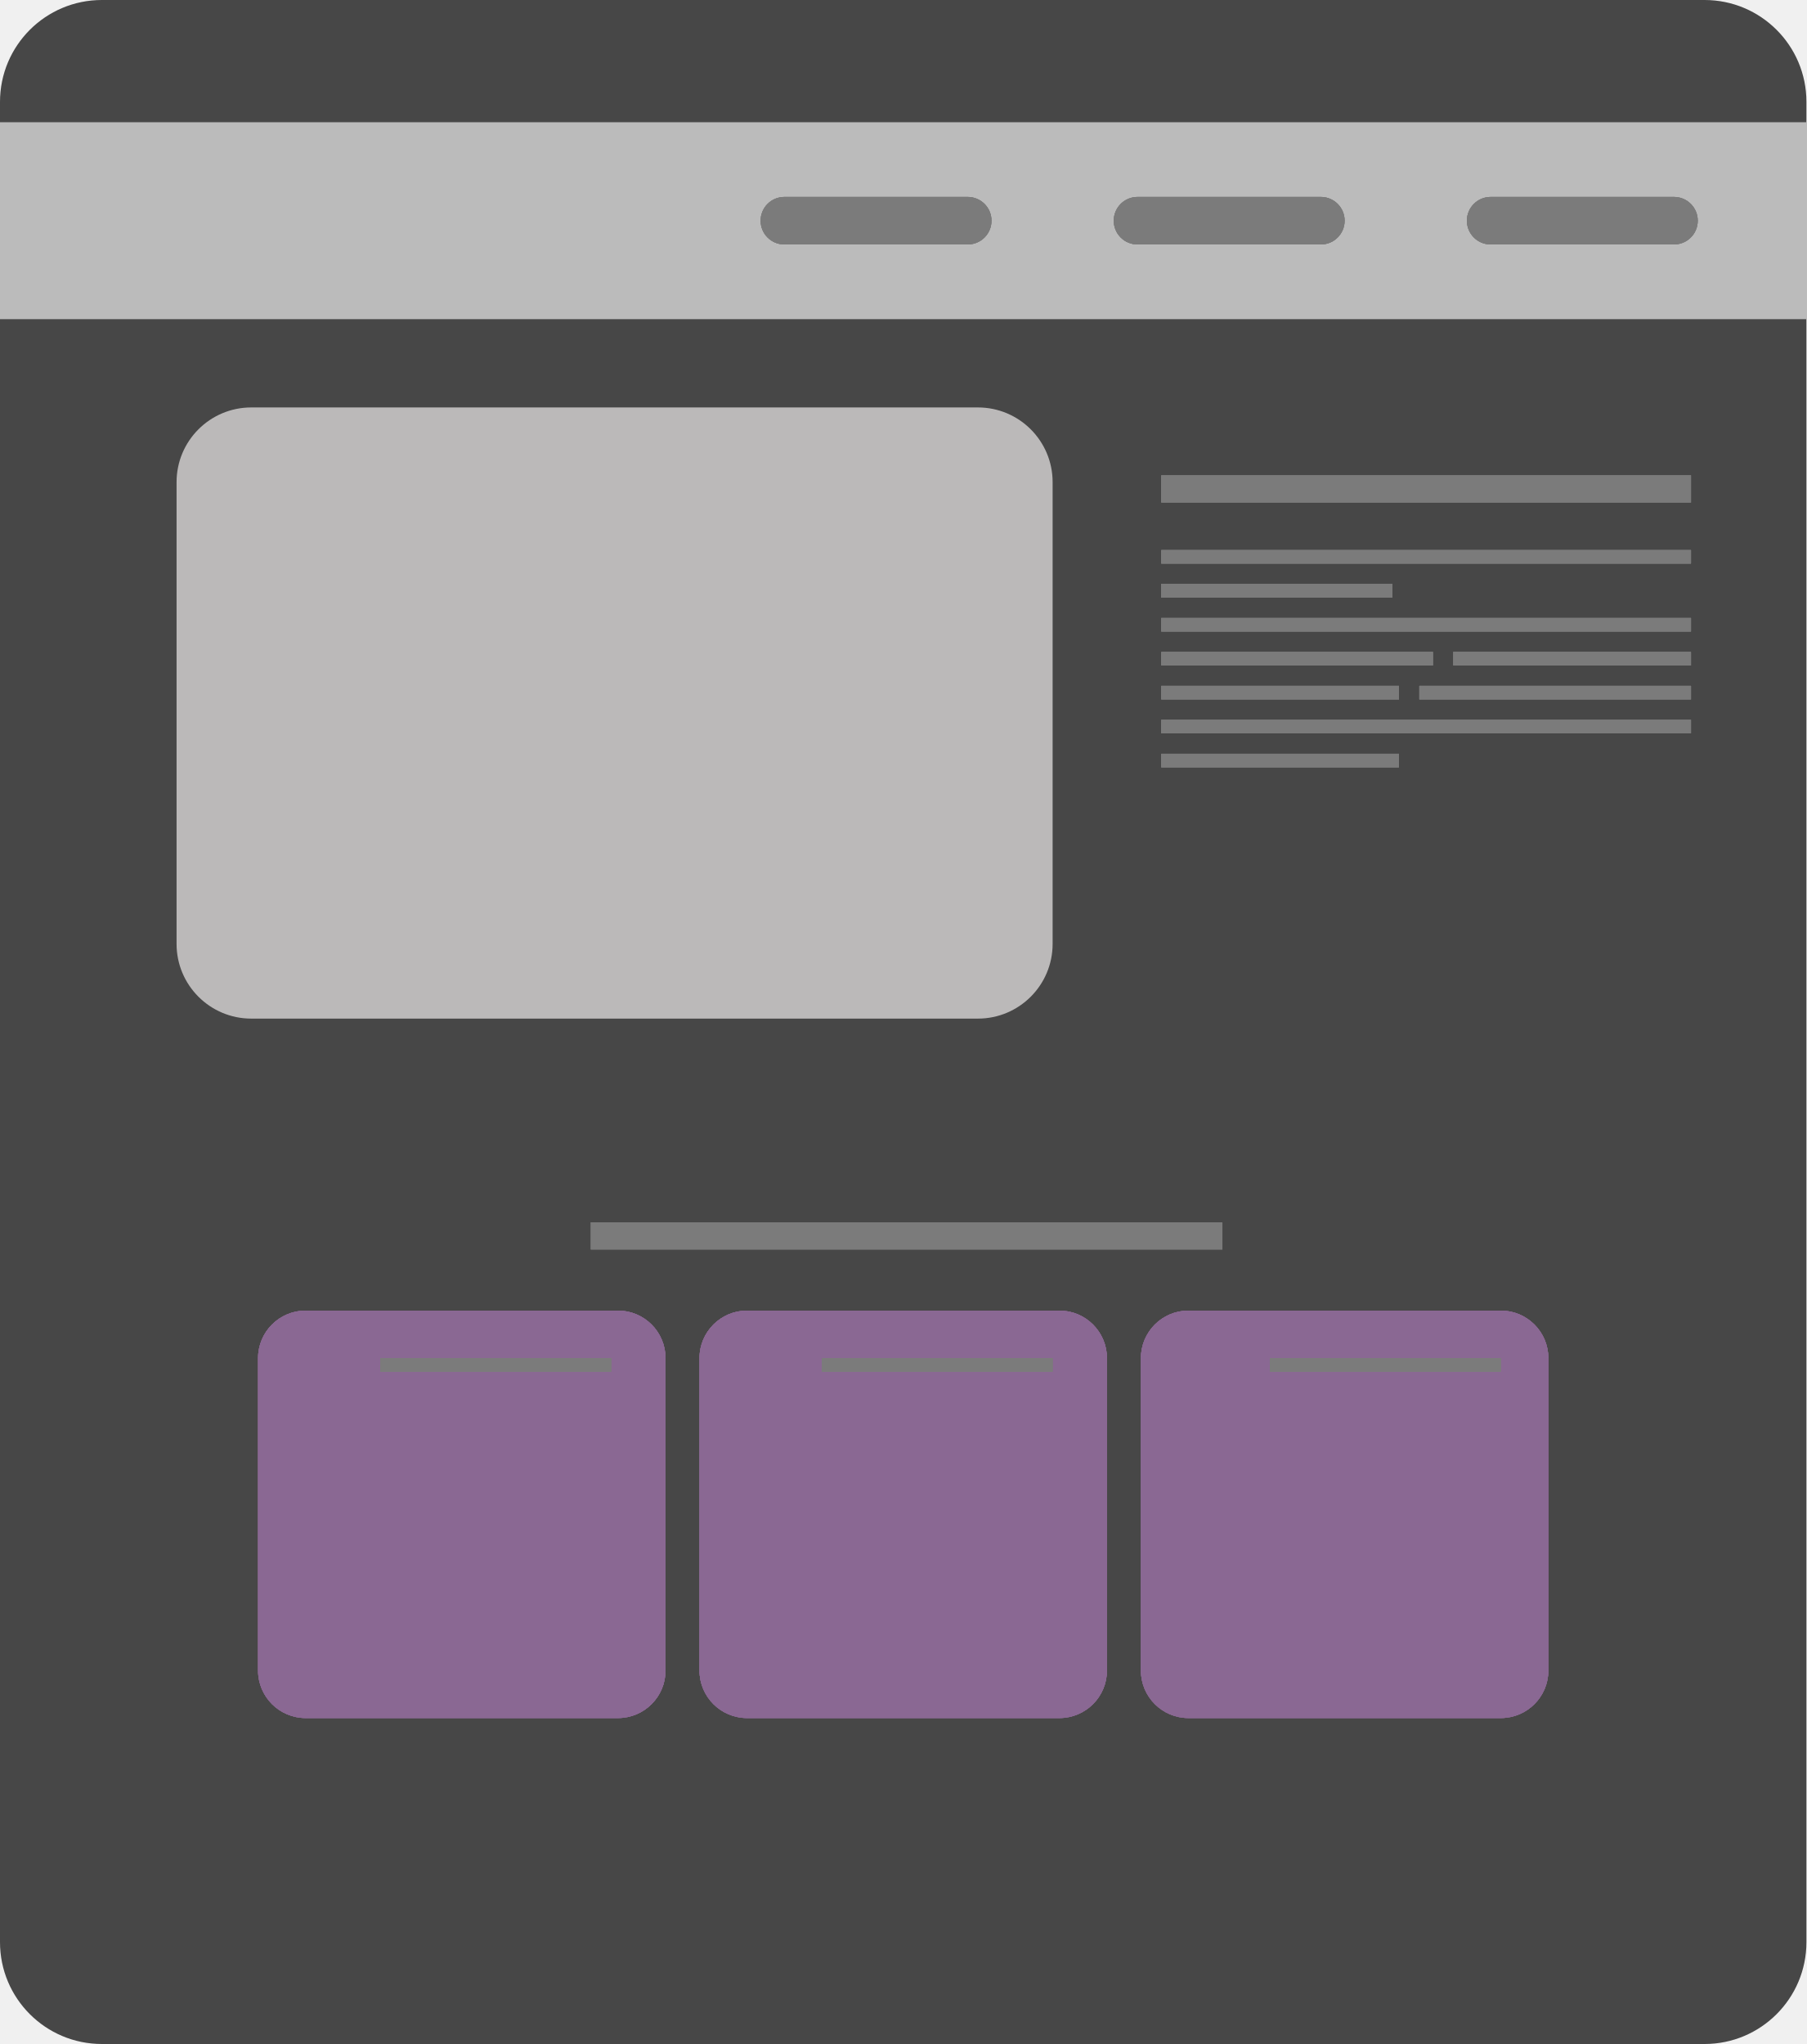
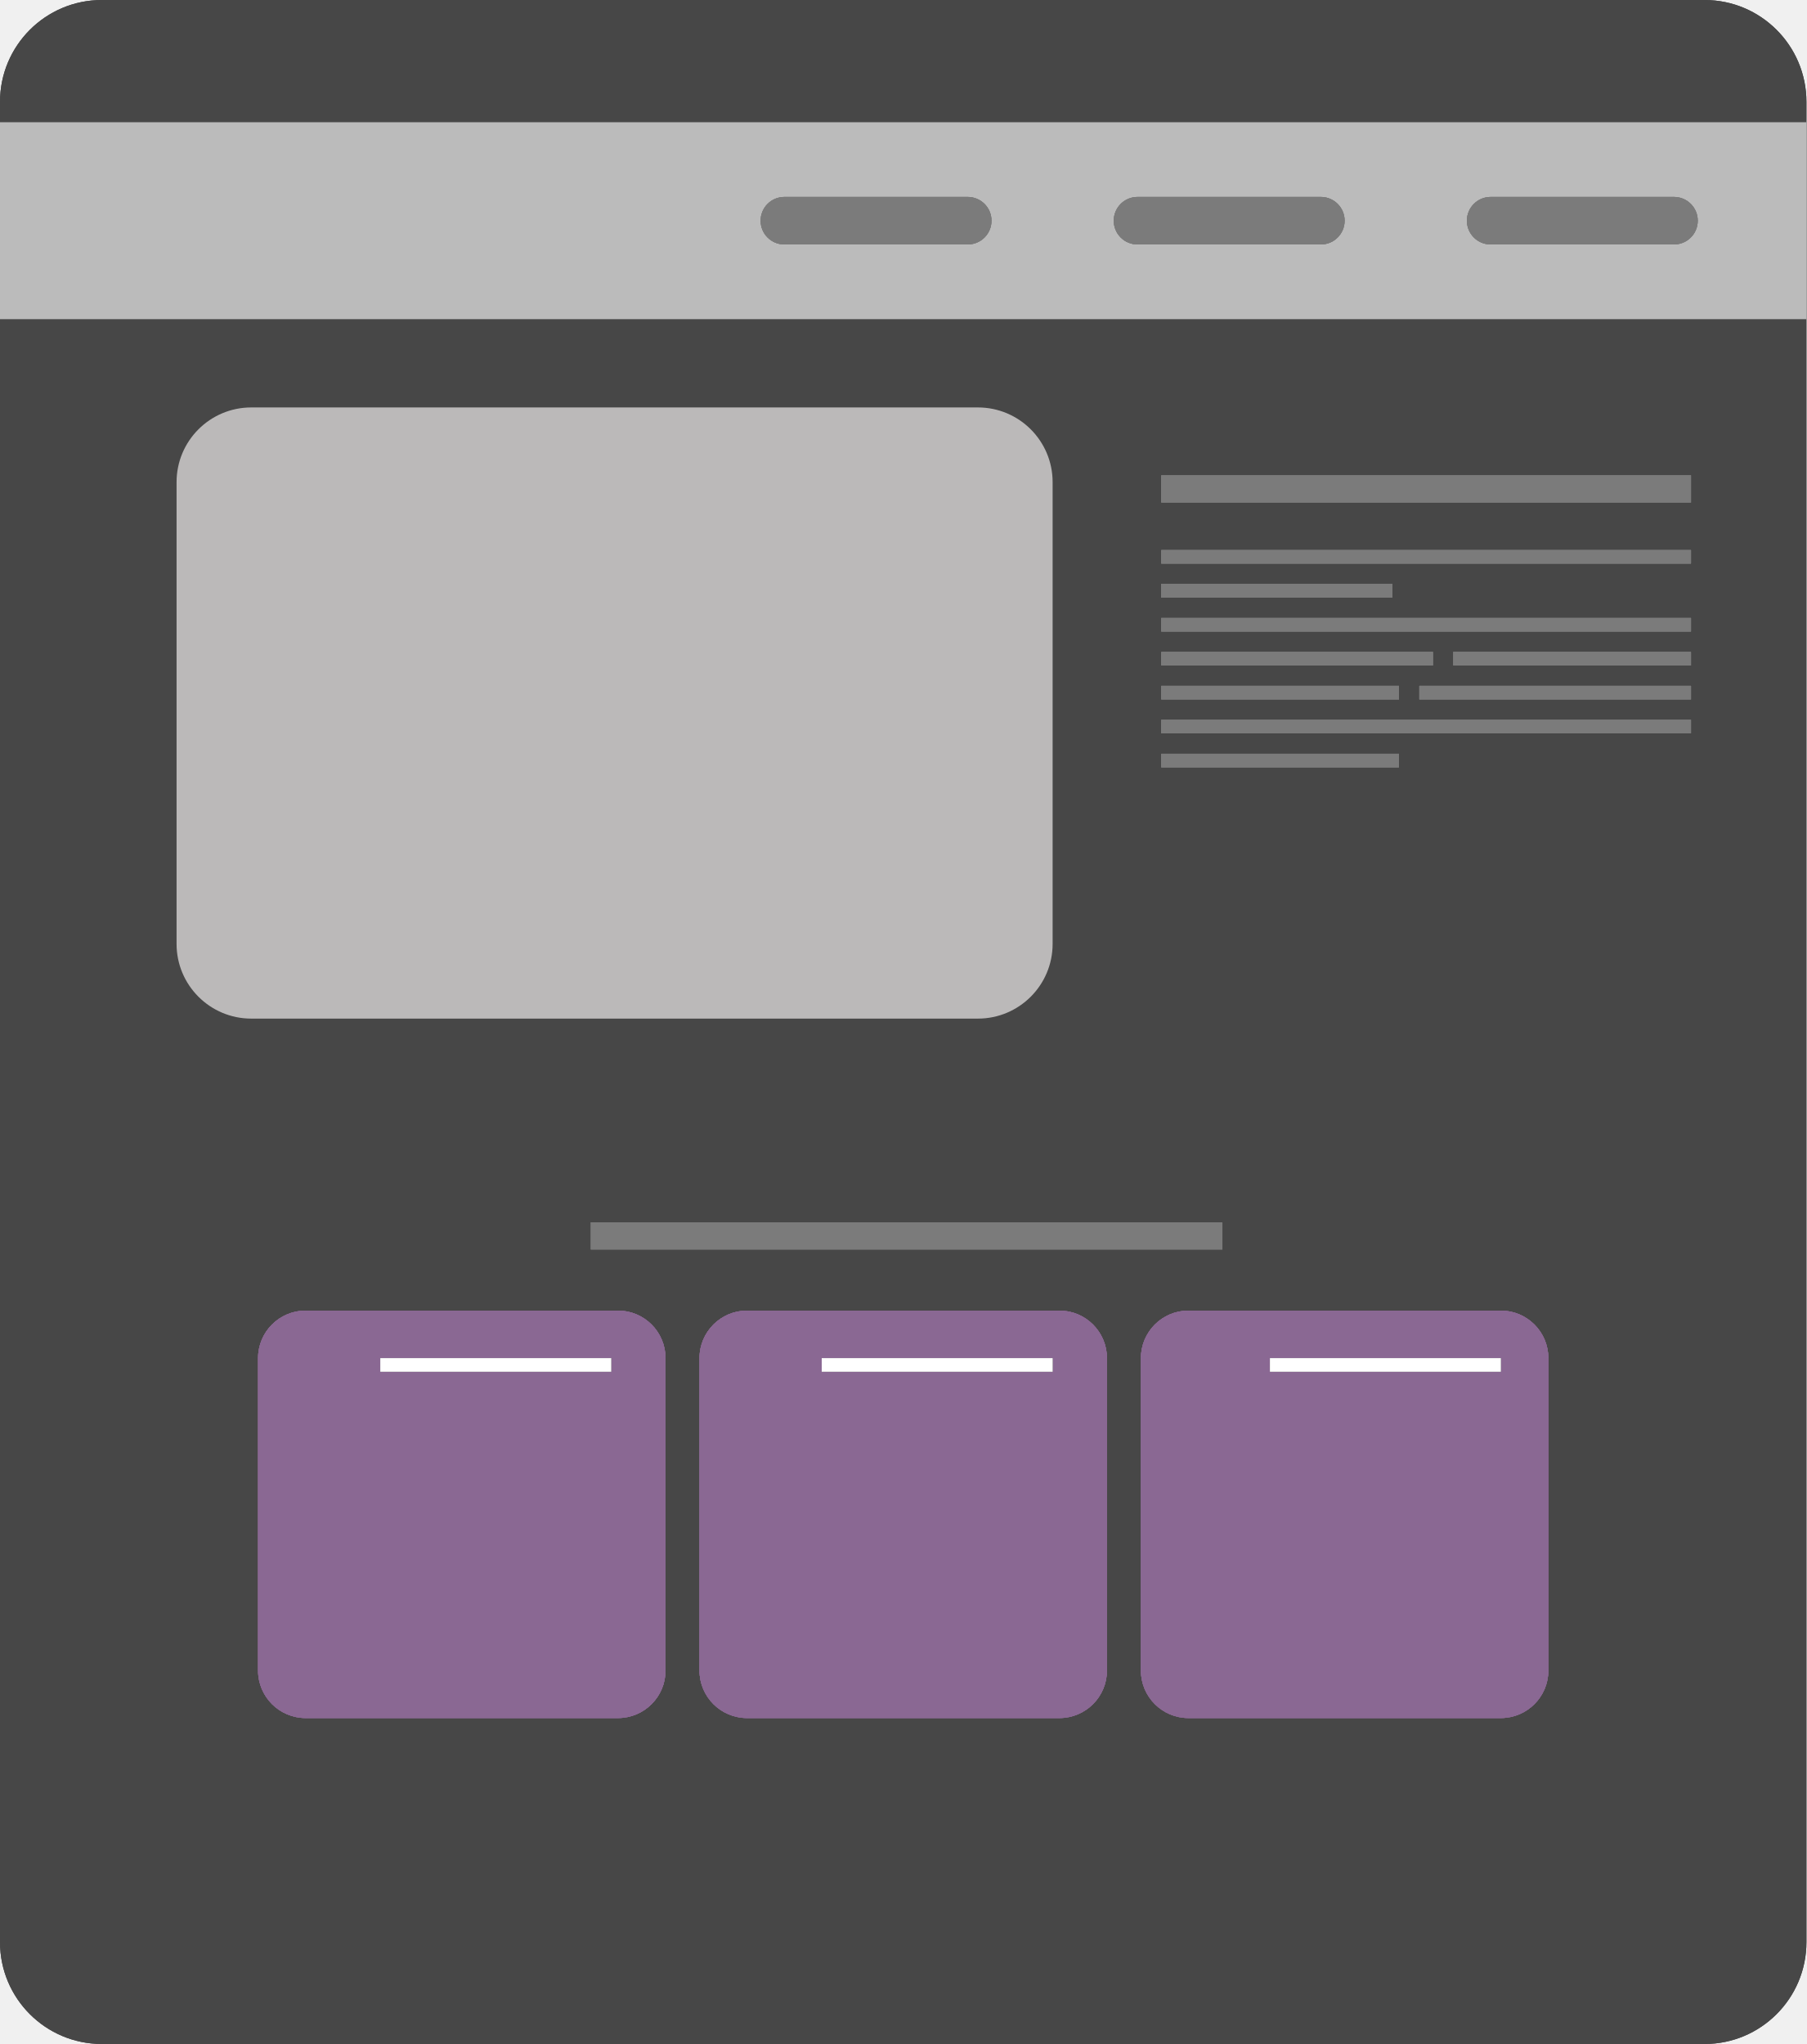
<svg xmlns="http://www.w3.org/2000/svg" width="266" height="301" viewBox="0 0 266 301" fill="none">
+   <rect width="266" height="301" rx="15" fill="#474747" />
  <rect width="266" height="301" rx="15" fill="#474747" />
  <rect y="18" width="266" height="29" fill="#BBBBBB" />
  <rect x="26" y="60" width="129" height="90" rx="11" fill="#BBB9B9" />
  <rect x="38" y="193" width="60" height="60" rx="7" fill="#8A6893" />
  <rect x="38" y="193" width="60" height="60" rx="7" fill="#8A6893" />
  <rect x="38" y="193" width="60" height="60" rx="7" fill="#8A6893" />
  <rect x="38" y="193" width="60" height="60" rx="7" fill="#8A6893" />
  <rect x="103" y="193" width="60" height="60" rx="7" fill="#8A6893" />
  <rect x="103" y="193" width="60" height="60" rx="7" fill="#8A6893" />
  <rect x="103" y="193" width="60" height="60" rx="7" fill="#8A6893" />
  <rect x="103" y="193" width="60" height="60" rx="7" fill="#8A6893" />
  <rect x="168" y="193" width="60" height="60" rx="7" fill="#8A6893" />
  <rect x="168" y="193" width="60" height="60" rx="7" fill="#8A6893" />
  <rect x="168" y="193" width="60" height="60" rx="7" fill="#8A6893" />
  <rect x="168" y="193" width="60" height="60" rx="7" fill="#8A6893" />
  <rect x="171" y="81" width="78" height="2" fill="#7B7B7B" />
  <rect x="171" y="81" width="78" height="2" fill="#7B7B7B" />
  <rect x="171" y="81" width="78" height="2" fill="#7B7B7B" />
  <rect x="171" y="70" width="78" height="4" fill="#7B7B7B" />
  <rect x="171" y="70" width="78" height="4" fill="#7B7B7B" />
  <rect x="171" y="70" width="78" height="4" fill="#7B7B7B" />
  <rect x="171" y="91" width="78" height="2" fill="#7B7B7B" />
  <rect x="171" y="91" width="78" height="2" fill="#7B7B7B" />
  <rect x="171" y="91" width="78" height="2" fill="#7B7B7B" />
  <rect x="171" y="106" width="78" height="2" fill="#7B7B7B" />
  <rect x="171" y="106" width="78" height="2" fill="#7B7B7B" />
  <rect x="171" y="106" width="78" height="2" fill="#7B7B7B" />
  <rect x="171" y="86" width="34" height="2" fill="#7B7B7B" />
  <rect x="171" y="86" width="34" height="2" fill="#7B7B7B" />
  <rect x="171" y="86" width="34" height="2" fill="#7B7B7B" />
  <rect x="171" y="86" width="34" height="2" fill="#7B7B7B" />
  <rect x="171" y="86" width="34" height="2" fill="#7B7B7B" />
  <rect x="171" y="86" width="34" height="2" fill="#7B7B7B" />
  <rect x="216" y="29" width="34" height="7" rx="3.5" fill="#7B7B7B" />
  <rect x="216" y="29" width="34" height="7" rx="3.5" fill="#7B7B7B" />
  <rect x="216" y="29" width="34" height="7" rx="3.5" fill="#7B7B7B" />
  <rect x="164" y="29" width="34" height="7" rx="3.5" fill="#7B7B7B" />
  <rect x="164" y="29" width="34" height="7" rx="3.5" fill="#7B7B7B" />
  <rect x="164" y="29" width="34" height="7" rx="3.5" fill="#7B7B7B" />
  <rect x="112" y="29" width="34" height="7" rx="3.5" fill="#7B7B7B" />
  <rect x="112" y="29" width="34" height="7" rx="3.5" fill="#7B7B7B" />
  <rect x="112" y="29" width="34" height="7" rx="3.5" fill="#7B7B7B" />
  <rect x="214" y="96" width="35" height="2" fill="#7B7B7B" />
  <rect x="214" y="96" width="35" height="2" fill="#7B7B7B" />
  <rect x="214" y="96" width="35" height="2" fill="#7B7B7B" />
  <rect x="171" y="96" width="40" height="2" fill="#7B7B7B" />
  <rect x="171" y="96" width="40" height="2" fill="#7B7B7B" />
  <rect x="171" y="96" width="40" height="2" fill="#7B7B7B" />
  <rect x="209" y="101" width="40" height="2" fill="#7B7B7B" />
  <rect x="209" y="101" width="40" height="2" fill="#7B7B7B" />
  <rect x="209" y="101" width="40" height="2" fill="#7B7B7B" />
  <rect x="171" y="101" width="35" height="2" fill="#7B7B7B" />
  <rect x="171" y="101" width="35" height="2" fill="#7B7B7B" />
  <rect x="171" y="101" width="35" height="2" fill="#7B7B7B" />
  <rect x="171" y="111" width="35" height="2" fill="#7B7B7B" />
  <rect x="171" y="111" width="35" height="2" fill="#7B7B7B" />
  <rect x="171" y="111" width="35" height="2" fill="#7B7B7B" />
  <rect x="187" y="200" width="34" height="2" fill="#7B7B7B" />
  <rect x="187" y="200" width="34" height="2" fill="#7B7B7B" />
-   <rect x="187" y="200" width="34" height="2" fill="#7B7B7B" />
+   <rect x="187" y="200" width="34" height="2" fill="white" />
  <rect x="121" y="200" width="34" height="2" fill="#7B7B7B" />
  <rect x="121" y="200" width="34" height="2" fill="#7B7B7B" />
-   <rect x="121" y="200" width="34" height="2" fill="#7B7B7B" />
+   <rect x="121" y="200" width="34" height="2" fill="white" />
  <rect x="56" y="200" width="34" height="2" fill="#7B7B7B" />
  <rect x="56" y="200" width="34" height="2" fill="#7B7B7B" />
-   <rect x="56" y="200" width="34" height="2" fill="#7B7B7B" />
+   <rect x="56" y="200" width="34" height="2" fill="white" />
  <rect x="87" y="180" width="93" height="4" fill="#7B7B7B" />
  <rect x="87" y="180" width="93" height="4" fill="#7B7B7B" />
  <rect x="87" y="180" width="93" height="4" fill="#7B7B7B" />
</svg>
